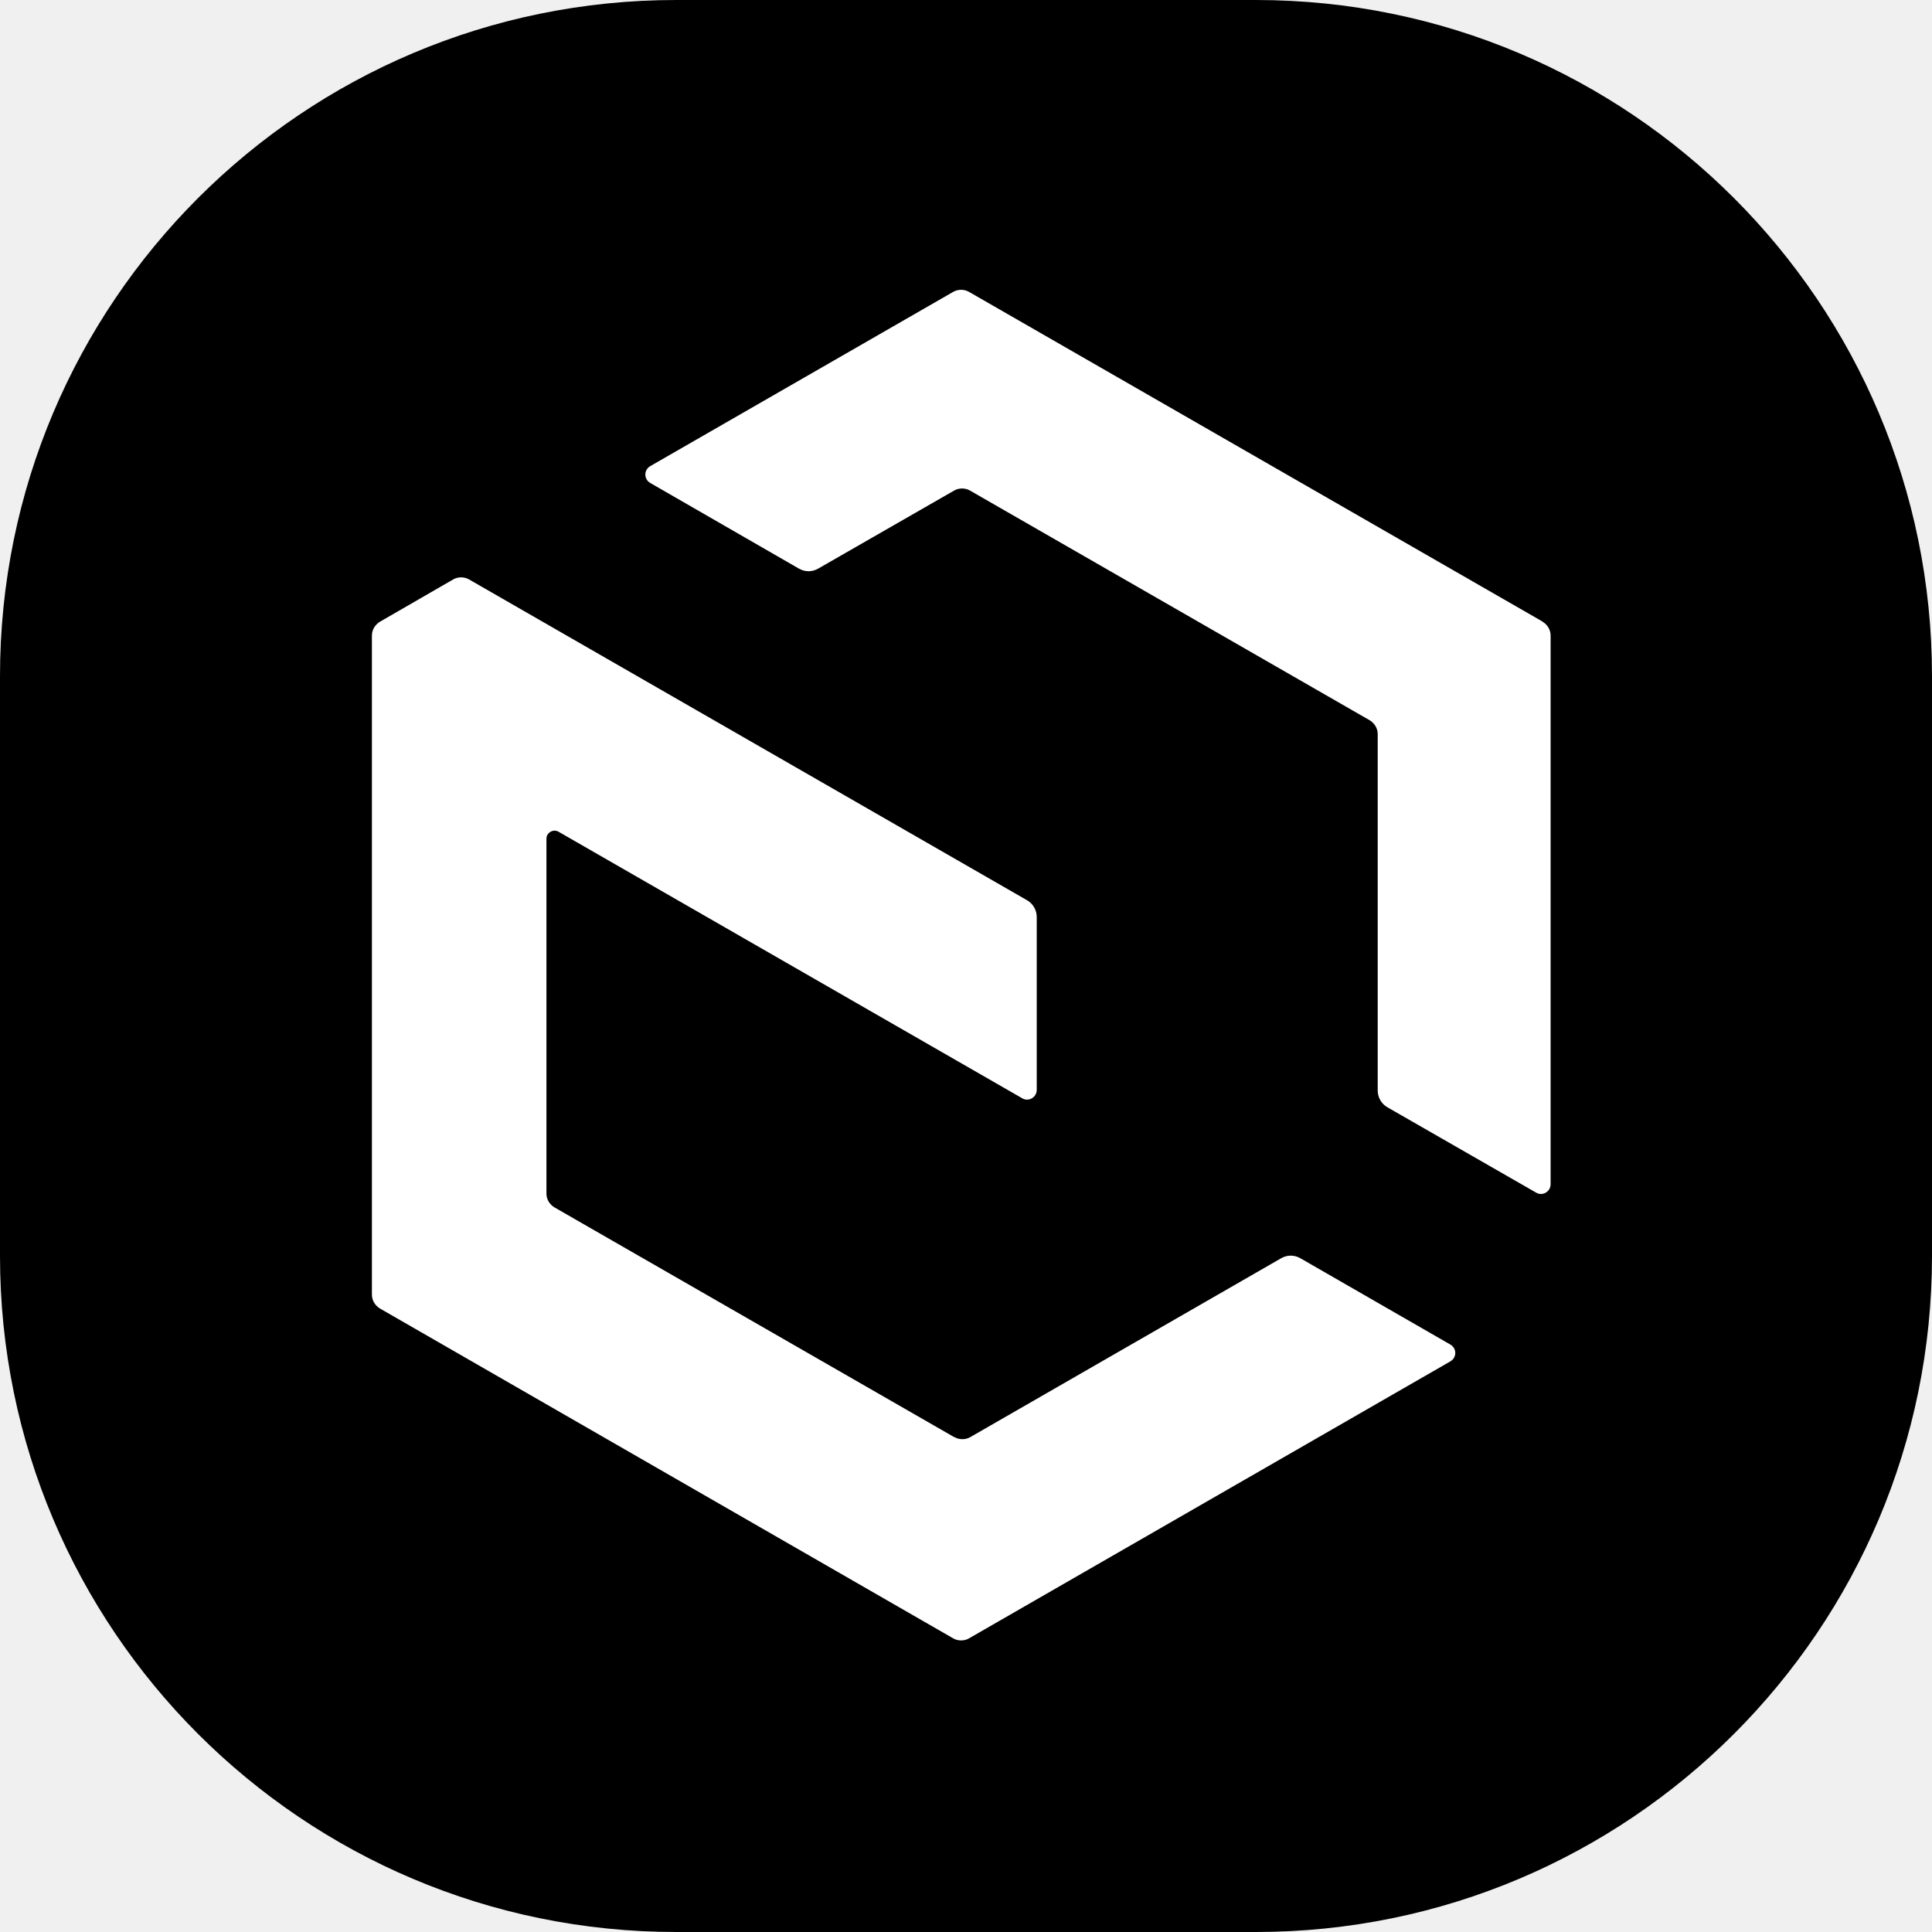
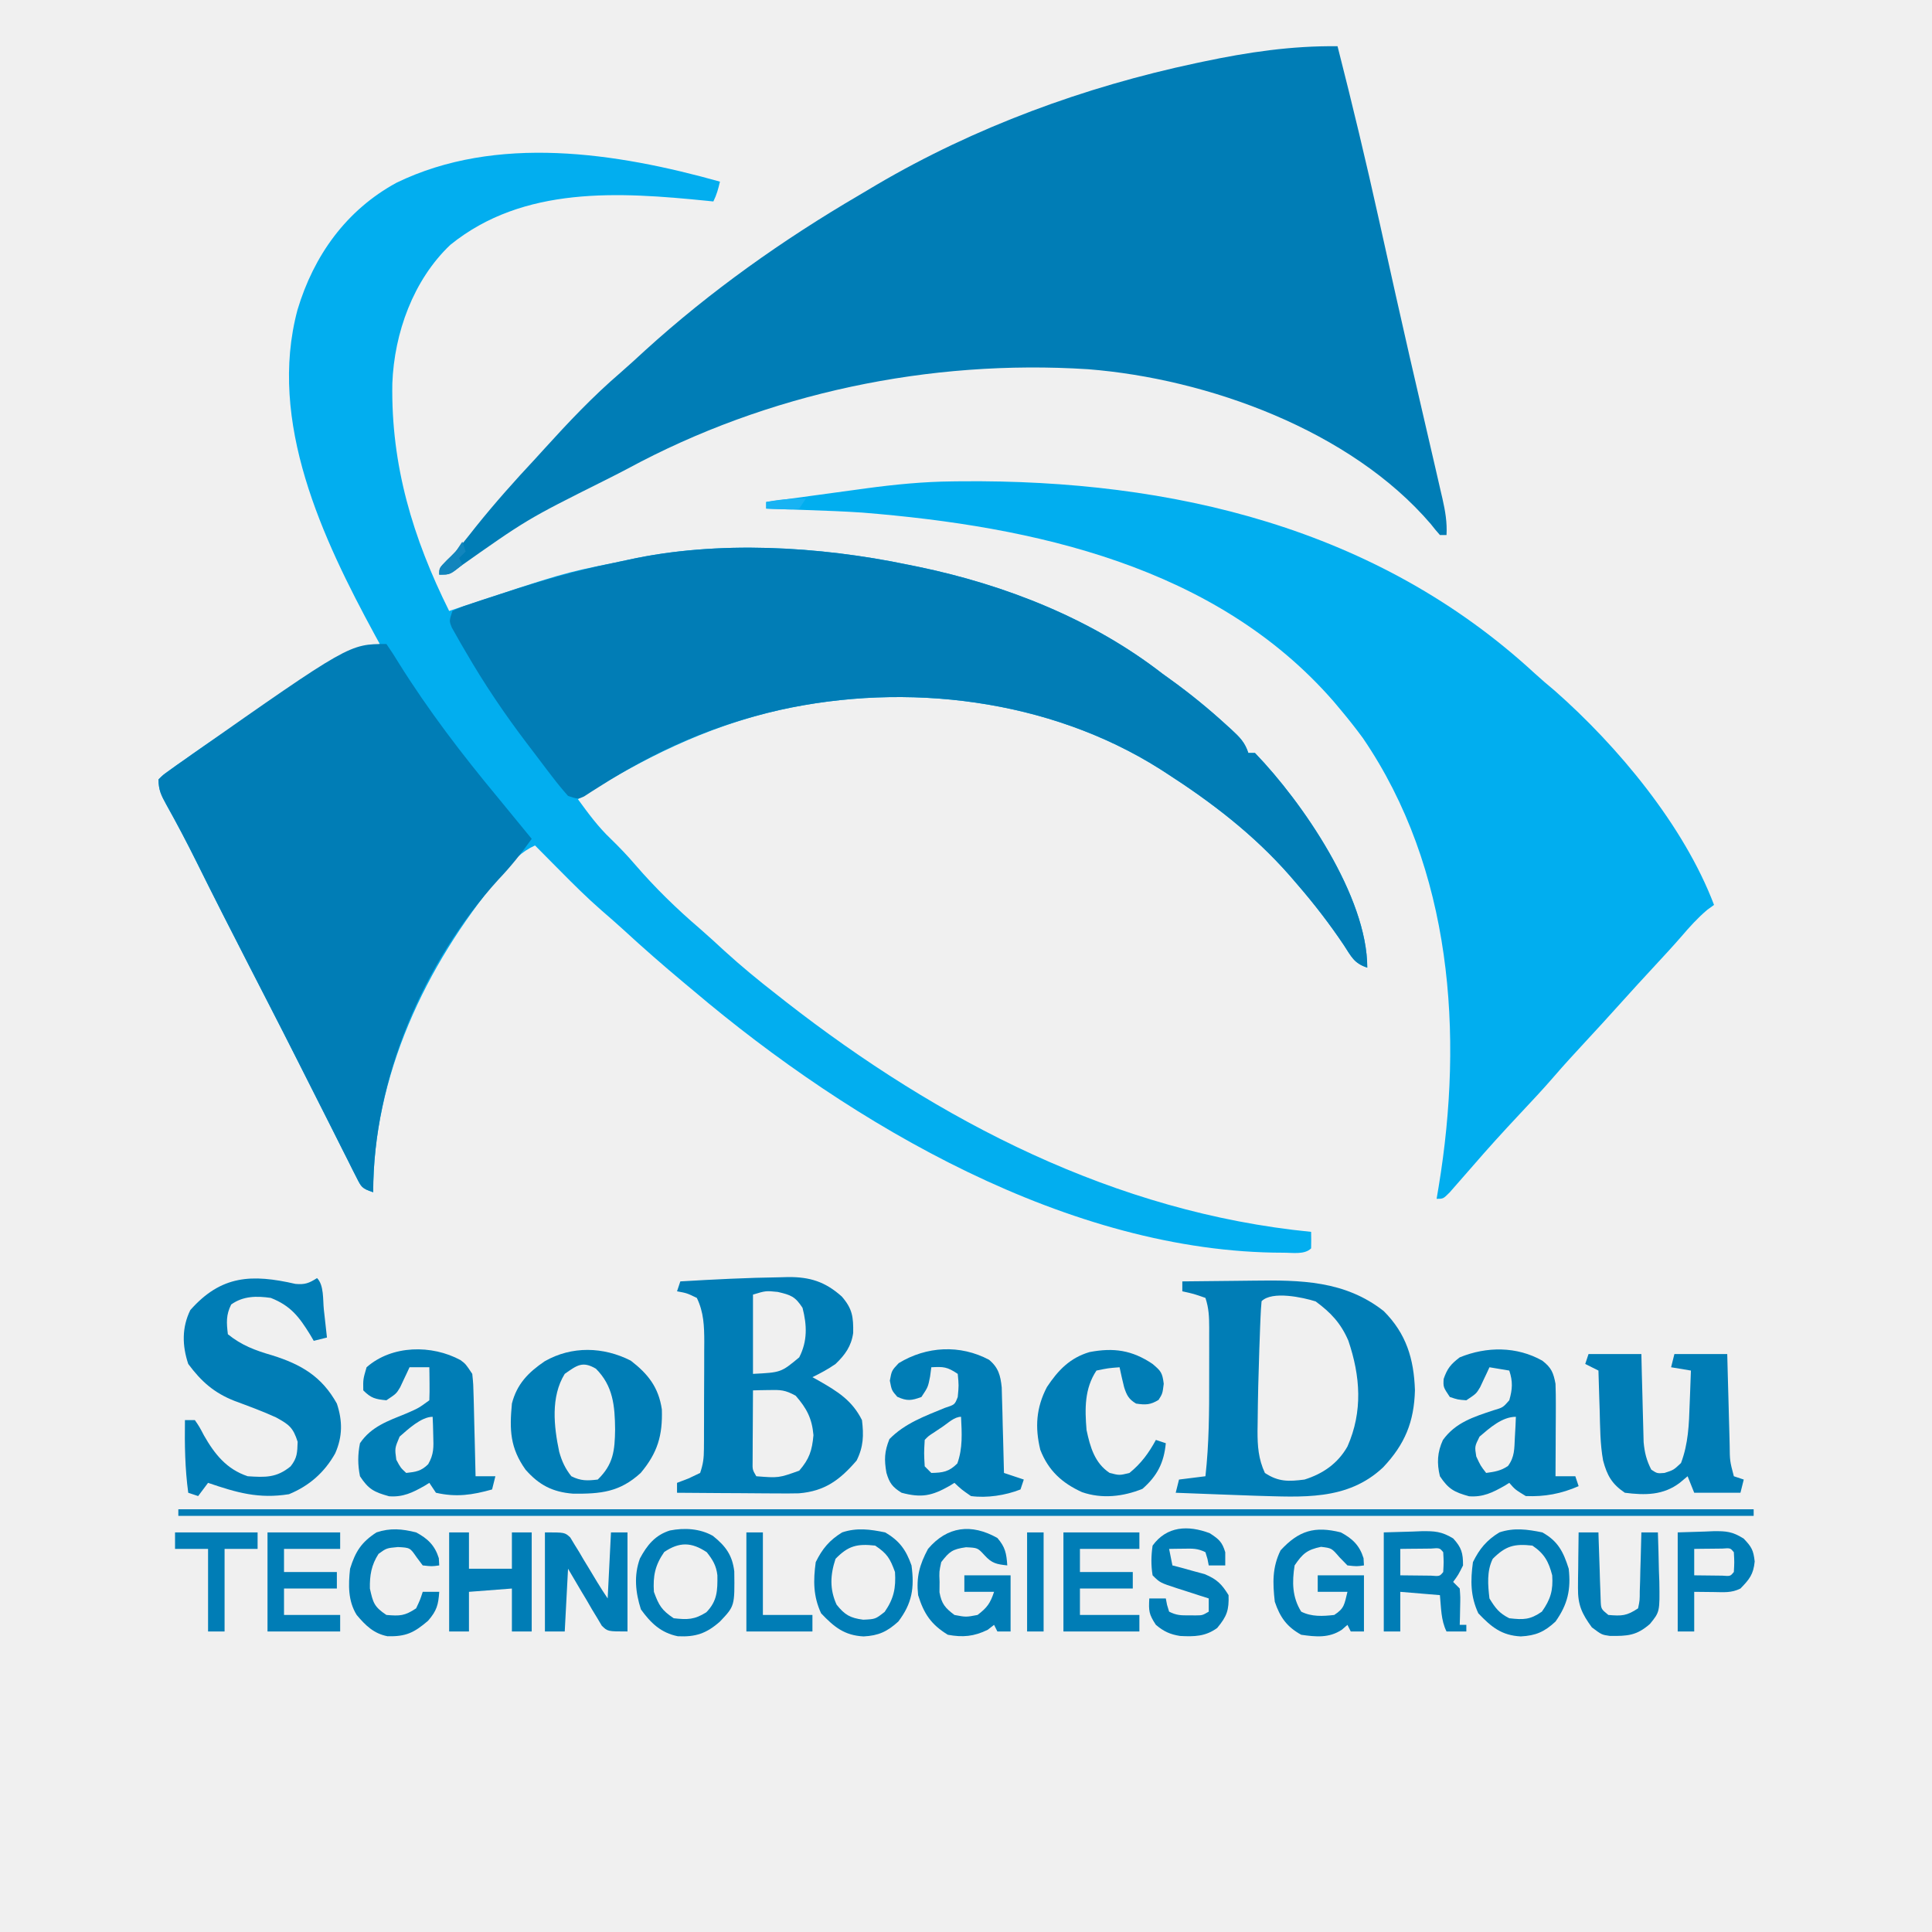
- <svg xmlns="http://www.w3.org/2000/svg" version="1.1" width="1000" height="1000">
-   <style>
-     #light-icon {
-       display: inline;
-     }
-     #dark-icon {
-       display: none;
-     }
- 
-     @media (prefers-color-scheme: dark) {
-       #light-icon {
-         display: none;
-       }
-       #dark-icon {
-         display: inline;
-       }
-     }
-   </style>
-   <g id="light-icon">
-     <svg version="1.1" width="1000" height="1000">
-       <g clip-path="url(#SvgjsClipPath1059)">
-         <rect width="1000" height="1000" fill="#000000" />
-         <g transform="matrix(5,0,0,5,192.5,150)">
-           <svg version="1.1" width="123" height="140">
-             <svg width="123" height="140" viewBox="0 0 123 140" fill="none">
-               <path d="M60.257 118.758L18.904 94.992C18.402 94.692 18.067 94.158 18.067 93.558V56.825C18.067 56.192 18.77 55.792 19.305 56.092L67.316 83.692C67.986 84.092 68.822 83.592 68.822 82.825V64.925C68.822 64.225 68.454 63.558 67.818 63.192L10.071 29.992C9.569 29.692 8.9 29.692 8.398 29.992L0.836 34.358C0.335 34.658 0 35.192 0 35.792V104.025C0 104.625 0.335 105.158 0.836 105.458L60.157 139.592C60.658 139.892 61.328 139.892 61.829 139.592L111.647 110.925C112.317 110.525 112.317 109.592 111.647 109.192L96.123 100.258C95.487 99.892 94.751 99.892 94.116 100.258L61.963 118.758C61.461 119.058 60.792 119.058 60.29 118.758H60.257Z" fill="white" />
-               <path d="M121.149 34.325L61.829 0.225C61.328 -0.075 60.658 -0.075 60.157 0.225L28.807 18.258C28.138 18.658 28.138 19.592 28.807 19.992L44.197 28.858C44.833 29.225 45.569 29.225 46.205 28.858L60.257 20.792C60.759 20.492 61.428 20.492 61.93 20.792L103.283 44.558C103.785 44.858 104.12 45.392 104.12 45.992V82.892C104.12 83.592 104.488 84.258 105.123 84.625L120.514 93.458C121.183 93.858 122.019 93.358 122.019 92.592V35.792C122.019 35.192 121.685 34.658 121.183 34.358L121.149 34.325Z" fill="white" />
-             </svg>
-           </svg>
-         </g>
-       </g>
-       <defs>
-         <clipPath id="SvgjsClipPath1059">
-           <rect width="1000" height="1000" x="0" y="0" rx="350" ry="350" />
-         </clipPath>
-       </defs>
-     </svg>
-   </g>
-   <g id="dark-icon">
-     <svg version="1.1" width="1000" height="1000">
-       <g clip-path="url(#SvgjsClipPath1060)">
-         <rect width="1000" height="1000" fill="#000000" />
-         <g transform="matrix(5,0,0,5,192.5,150)">
-           <svg version="1.1" width="123" height="140">
-             <svg width="123" height="140" viewBox="0 0 123 140" fill="none">
-               <path d="M60.257 118.758L18.904 94.992C18.402 94.692 18.067 94.158 18.067 93.558V56.825C18.067 56.192 18.77 55.792 19.305 56.092L67.316 83.692C67.986 84.092 68.822 83.592 68.822 82.825V64.925C68.822 64.225 68.454 63.558 67.818 63.192L10.071 29.992C9.569 29.692 8.9 29.692 8.398 29.992L0.836 34.358C0.335 34.658 0 35.192 0 35.792V104.025C0 104.625 0.335 105.158 0.836 105.458L60.157 139.592C60.658 139.892 61.328 139.892 61.829 139.592L111.647 110.925C112.317 110.525 112.317 109.592 111.647 109.192L96.123 100.258C95.487 99.892 94.751 99.892 94.116 100.258L61.963 118.758C61.461 119.058 60.792 119.058 60.29 118.758H60.257Z" fill="white" />
-               <path d="M121.149 34.325L61.829 0.225C61.328 -0.075 60.658 -0.075 60.157 0.225L28.807 18.258C28.138 18.658 28.138 19.592 28.807 19.992L44.197 28.858C44.833 29.225 45.569 29.225 46.205 28.858L60.257 20.792C60.759 20.492 61.428 20.492 61.93 20.792L103.283 44.558C103.785 44.858 104.12 45.392 104.12 45.992V82.892C104.12 83.592 104.488 84.258 105.123 84.625L120.514 93.458C121.183 93.858 122.019 93.358 122.019 92.592V35.792C122.019 35.192 121.685 34.658 121.183 34.358L121.149 34.325Z" fill="white" />
-             </svg>
-           </svg>
-         </g>
-       </g>
-       <defs>
-         <clipPath id="SvgjsClipPath1060">
-           <rect width="1000" height="1000" x="0" y="0" rx="350" ry="350" />
-         </clipPath>
-       </defs>
-     </svg>
-   </g>
+ <svg xmlns="http://www.w3.org/2000/svg" version="1.1" width="585" height="585">
+   <path d="M0 0 C-0.506 2.169 -1 4 -2 6 C-2.593 5.939 -3.186 5.879 -3.797 5.816 C-30.407 3.138 -59.446 1.178 -81.641 19.137 C-92.834 29.756 -98.626 45.784 -99.203 61.109 C-99.629 85.894 -92.996 107.909 -82 130 C-81.171 129.723 -80.342 129.447 -79.488 129.161 C-47.494 118.531 -47.494 118.531 -32.333 115.472 C-30.827 115.167 -29.323 114.848 -27.823 114.513 C-0.832 108.549 30.143 110.395 57 116 C58.008 116.204 59.017 116.407 60.056 116.617 C86.448 122.1 112.601 132.396 134 149 C134.95 149.686 135.9 150.372 136.879 151.078 C142.605 155.229 147.968 159.607 153.188 164.375 C153.753 164.887 154.318 165.399 154.9 165.927 C157.399 168.254 158.903 169.709 160 173 C160.66 173 161.32 173 162 173 C176.409 187.937 196 216.485 196 238 C191.952 236.651 191.201 234.669 188.875 231.125 C184.602 224.764 180.008 218.809 175 213 C174.157 212.022 173.314 211.043 172.445 210.035 C161.544 197.641 148.845 187.911 135 179 C134.422 178.627 133.843 178.255 133.248 177.871 C99.692 156.643 56.486 151.427 18 160 C-4.395 165.078 -23.678 174.801 -43 187 C-39.904 191.244 -36.889 195.375 -33.062 199 C-30.452 201.536 -27.987 204.107 -25.625 206.875 C-19.639 213.816 -13.084 220.206 -6.121 226.16 C-3.575 228.369 -1.104 230.653 1.375 232.938 C6.416 237.528 11.616 241.82 17 246 C17.963 246.758 18.926 247.516 19.918 248.297 C66.347 284.517 119.739 312.161 179 318 C179.043 319.666 179.041 321.334 179 323 C177.015 324.985 173.262 324.289 170.562 324.312 C105.978 324.312 39.968 285.621 -8 245 C-9.054 244.119 -10.109 243.239 -11.164 242.359 C-17.328 237.202 -23.36 231.933 -29.27 226.484 C-31.418 224.529 -33.592 222.626 -35.793 220.73 C-40.225 216.865 -44.368 212.744 -48.5 208.562 C-49.227 207.831 -49.954 207.099 -50.703 206.346 C-52.471 204.566 -54.237 202.784 -56 201 C-60.115 202.872 -62.618 205.594 -65.5 209 C-66.021 209.614 -66.542 210.229 -67.079 210.862 C-89.144 237.46 -105 270.883 -105 306 C-108.459 304.847 -108.565 304.496 -110.119 301.406 C-110.512 300.636 -110.905 299.866 -111.31 299.073 C-111.731 298.224 -112.152 297.375 -112.586 296.5 C-113.035 295.614 -113.485 294.727 -113.948 293.814 C-115.433 290.88 -116.904 287.94 -118.375 285 C-119.404 282.961 -120.434 280.923 -121.466 278.885 C-123.594 274.677 -125.719 270.466 -127.84 266.254 C-130.816 260.354 -133.821 254.469 -136.84 248.59 C-137.305 247.685 -137.769 246.78 -138.248 245.847 C-139.603 243.21 -140.957 240.574 -142.312 237.938 C-147.784 227.29 -153.217 216.627 -158.531 205.9 C-161.437 200.053 -164.471 194.286 -167.66 188.589 C-169.179 185.819 -170 184.218 -170 181 C-168.649 179.656 -168.649 179.656 -166.73 178.285 C-166.016 177.77 -165.302 177.255 -164.566 176.724 C-163.781 176.175 -162.996 175.627 -162.188 175.062 C-161.379 174.49 -160.571 173.917 -159.739 173.327 C-141.707 160.675 -122.803 149.623 -103 140 C-103.485 139.114 -103.969 138.229 -104.469 137.316 C-120.344 108.093 -137.031 72.706 -127.905 38.77 C-122.982 22.355 -113.166 8.639 -97.965 0.344 C-67.666 -14.39 -31.297 -8.769 0 0 Z " fill="#02AEEF" transform="translate(218,55)" />
+   <path d="M0 0 C4.468 17.503 8.67 35.037 12.571 52.676 C13.963 58.969 15.367 65.26 16.77 71.551 C17.046 72.791 17.322 74.032 17.607 75.31 C20.376 87.721 23.226 100.112 26.109 112.497 C26.912 115.949 27.711 119.402 28.506 122.855 C28.855 124.369 29.205 125.882 29.557 127.395 C30.125 129.845 30.686 132.297 31.246 134.75 C31.51 135.877 31.51 135.877 31.778 137.026 C32.619 140.747 33.211 144.181 33 148 C32.34 148 31.68 148 31 148 C30.037 146.936 29.131 145.82 28.25 144.688 C3.995 116.332 -39.287 100.659 -75.56 97.798 C-123.454 94.743 -172.542 104.963 -214.913 127.89 C-217.332 129.177 -219.777 130.405 -222.227 131.633 C-245.471 143.263 -245.471 143.263 -266.621 158.203 C-269 160 -269 160 -272 160 C-272 158 -272 158 -269.883 155.848 C-269.195 155.187 -269.195 155.187 -268.493 154.512 C-265.712 151.695 -263.334 148.535 -260.875 145.438 C-255.179 138.346 -249.215 131.639 -243 125 C-242.061 123.972 -241.123 122.942 -240.188 121.91 C-232.866 113.838 -225.434 105.972 -217.152 98.871 C-214.619 96.669 -212.157 94.398 -209.688 92.125 C-189.88 74.126 -167.89 58.564 -144.81 45.062 C-143.072 44.042 -141.343 43.01 -139.613 41.977 C-109.825 24.47 -76.603 12.287 -42.875 5.125 C-41.85 4.907 -41.85 4.907 -40.805 4.684 C-27.178 1.81 -13.942 -0.166 0 0 Z " fill="#007DB6" transform="translate(405,14)" />
+   <path d="M0 0 C0.879 -0.01 1.757 -0.02 2.662 -0.03 C66.217 -0.591 128.374 13.987 176.242 58.18 C178.198 59.972 180.199 61.669 182.238 63.363 C201.365 80.19 221.412 104.27 230.488 128.238 C229.808 128.733 229.127 129.228 228.426 129.738 C225.488 132.238 223.131 134.851 220.633 137.773 C218.019 140.777 215.322 143.695 212.613 146.613 C209.044 150.464 205.492 154.327 201.988 158.238 C198.485 162.15 194.932 166.012 191.363 169.863 C188.233 173.241 185.118 176.622 182.113 180.113 C178.679 184.089 175.081 187.907 171.488 191.738 C166.721 196.824 162.044 201.962 157.488 207.238 C155.891 209.078 154.287 210.911 152.676 212.738 C151.927 213.594 151.178 214.45 150.406 215.332 C148.488 217.238 148.488 217.238 146.488 217.238 C146.796 215.407 146.796 215.407 147.109 213.539 C154.709 167.526 151.186 117.299 124.16 77.719 C122.021 74.806 119.811 72.005 117.488 69.238 C116.77 68.381 116.052 67.524 115.312 66.641 C79.629 25.633 24.485 13.626 -27.396 9.45 C-33.013 9.068 -38.636 8.87 -44.262 8.676 C-45.448 8.633 -46.634 8.589 -47.855 8.545 C-50.741 8.44 -53.626 8.338 -56.512 8.238 C-56.512 7.578 -56.512 6.918 -56.512 6.238 C-51.426 5.542 -46.339 4.849 -41.253 4.157 C-39.527 3.922 -37.8 3.686 -36.074 3.45 C-33.577 3.108 -31.08 2.769 -28.582 2.43 C-27.445 2.273 -27.445 2.273 -26.286 2.114 C-17.522 0.929 -8.848 0.083 0 0 Z " fill="#01AEEF" transform="translate(288.5117,145.7617)" />
+   <path d="M0 0 C1.513 0.306 1.513 0.306 3.056 0.617 C29.448 6.1 55.601 16.396 77 33 C78.425 34.029 78.425 34.029 79.879 35.078 C85.605 39.229 90.968 43.607 96.188 48.375 C96.753 48.887 97.318 49.399 97.9 49.927 C100.399 52.254 101.903 53.709 103 57 C103.66 57 104.32 57 105 57 C119.409 71.937 139 100.485 139 122 C134.952 120.651 134.201 118.669 131.875 115.125 C127.602 108.764 123.008 102.809 118 97 C117.157 96.022 116.314 95.043 115.445 94.035 C104.544 81.641 91.845 71.911 78 63 C77.422 62.627 76.843 62.255 76.248 61.871 C42.692 40.643 -0.514 35.427 -39 44 C-58.822 48.495 -76.55 56.329 -93.643 67.278 C-94.827 68.026 -94.827 68.026 -96.035 68.789 C-96.73 69.24 -97.425 69.69 -98.141 70.155 C-100 71 -100 71 -103 70 C-104.723 68.058 -106.306 66.124 -107.875 64.062 C-108.353 63.441 -108.832 62.819 -109.324 62.178 C-110.893 60.126 -112.447 58.064 -114 56 C-114.787 54.967 -114.787 54.967 -115.59 53.913 C-122.264 45.124 -128.341 36.115 -133.875 26.562 C-134.405 25.656 -134.936 24.75 -135.482 23.816 C-135.96 22.971 -136.438 22.125 -136.93 21.254 C-137.355 20.504 -137.78 19.755 -138.218 18.983 C-139 17 -139 17 -138 14 C-135.466 12.821 -135.466 12.821 -132.078 11.695 C-130.835 11.279 -129.592 10.863 -128.312 10.434 C-126.958 9.996 -125.604 9.56 -124.25 9.125 C-123.569 8.903 -122.889 8.681 -122.188 8.452 C-111.365 4.921 -100.522 1.709 -89.349 -0.528 C-87.836 -0.832 -86.325 -1.151 -84.819 -1.487 C-57.83 -7.452 -26.855 -5.604 0 0 Z " fill="#017DB6" transform="translate(275,171)" />
+   <path d="M0 0 C1.357 1.931 2.591 3.86 3.812 5.875 C12.697 20.077 22.819 33.317 33.507 46.199 C35.79 48.954 38.05 51.728 40.312 54.5 C41.541 56 42.77 57.5 44 59 C40.869 63.395 37.599 67.467 33.875 71.375 C11.084 96.43 -4 131.93 -4 166 C-7.459 164.847 -7.565 164.496 -9.119 161.406 C-9.512 160.636 -9.905 159.866 -10.31 159.073 C-10.731 158.224 -11.152 157.375 -11.586 156.5 C-12.035 155.614 -12.485 154.727 -12.948 153.814 C-14.433 150.88 -15.904 147.94 -17.375 145 C-18.404 142.961 -19.434 140.923 -20.466 138.885 C-22.594 134.677 -24.719 130.466 -26.84 126.254 C-29.816 120.354 -32.821 114.469 -35.84 108.59 C-36.305 107.685 -36.769 106.78 -37.248 105.847 C-38.603 103.21 -39.957 100.574 -41.312 97.938 C-46.784 87.29 -52.217 76.627 -57.531 65.9 C-60.437 60.053 -63.471 54.286 -66.66 48.589 C-68.179 45.819 -69 44.218 -69 41 C-67.649 39.656 -67.649 39.656 -65.73 38.285 C-64.659 37.512 -64.659 37.512 -63.566 36.724 C-62.781 36.175 -61.996 35.627 -61.188 35.062 C-60.379 34.49 -59.571 33.917 -58.739 33.327 C-11.24 0 -11.24 0 0 0 Z " fill="#007DB6" transform="translate(117,195)" />
+   <path d="M0 0 C5.334 -0.075 10.669 -0.129 16.003 -0.165 C17.813 -0.18 19.623 -0.2 21.432 -0.226 C35.736 -0.428 49.222 -0.28 61 9 C67.82 15.834 70.119 23.453 70.438 32.938 C70.189 42.546 67.388 49.338 60.793 56.312 C49.923 66.543 36.147 65.257 22.235 64.905 C18.531 64.782 14.828 64.645 11.125 64.5 C9.853 64.452 8.58 64.405 7.27 64.355 C4.18 64.239 1.09 64.121 -2 64 C-1.67 62.68 -1.34 61.36 -1 60 C1.64 59.67 4.28 59.34 7 59 C8.094 49.198 8.154 39.445 8.13 29.597 C8.125 26.912 8.13 24.226 8.137 21.541 C8.136 19.828 8.135 18.115 8.133 16.402 C8.135 15.602 8.137 14.802 8.139 13.978 C8.125 10.726 8.036 8.107 7 5 C3.488 3.77 3.488 3.77 0 3 C0 2.01 0 1.02 0 0 Z M24 6 C23.841 7.605 23.749 9.217 23.684 10.828 C23.641 11.846 23.599 12.864 23.556 13.913 C23.517 15.014 23.478 16.115 23.438 17.25 C23.396 18.37 23.355 19.49 23.313 20.644 C23.062 27.991 22.871 35.337 22.812 42.688 C22.8 43.541 22.787 44.394 22.773 45.272 C22.766 49.879 23.029 53.738 25 58 C29.08 60.72 32.21 60.621 37 60 C42.58 58.25 47.068 55.153 50 50 C54.691 39.408 53.933 28.707 50.266 17.926 C47.972 12.623 44.968 9.453 40.375 6.062 C36.498 4.842 27.203 2.797 24 6 Z " fill="#007DB6" transform="translate(358,388)" />
+   <path d="M0 0 C0.769 -0.021 1.537 -0.043 2.329 -0.064 C8.918 -0.105 13.528 1.325 18.562 5.812 C21.82 9.549 22.097 12.03 22.027 16.867 C21.454 20.885 19.585 23.482 16.688 26.25 C14.408 27.842 12.198 29.02 9.688 30.25 C10.363 30.625 11.038 31 11.734 31.387 C17.345 34.605 21.714 37.302 24.688 43.25 C25.248 47.844 25.151 51.322 23.062 55.5 C18.015 61.345 13.456 64.789 5.56 65.42 C3.195 65.48 0.839 65.475 -1.527 65.445 C-2.383 65.442 -3.239 65.44 -4.12 65.437 C-6.83 65.426 -9.54 65.401 -12.25 65.375 C-14.097 65.365 -15.944 65.356 -17.791 65.348 C-22.298 65.326 -26.805 65.291 -31.312 65.25 C-31.312 64.26 -31.312 63.27 -31.312 62.25 C-30.178 61.817 -29.044 61.384 -27.875 60.938 C-26.699 60.381 -25.524 59.824 -24.312 59.25 C-23.391 56.486 -23.182 54.818 -23.167 51.966 C-23.161 51.104 -23.154 50.243 -23.148 49.356 C-23.147 48.427 -23.146 47.499 -23.145 46.543 C-23.141 45.585 -23.138 44.627 -23.134 43.639 C-23.129 41.611 -23.127 39.583 -23.127 37.554 C-23.125 34.46 -23.107 31.366 -23.088 28.271 C-23.085 26.299 -23.083 24.327 -23.082 22.355 C-23.075 21.433 -23.068 20.511 -23.06 19.561 C-23.077 14.787 -23.199 10.643 -25.312 6.25 C-28.33 4.798 -28.33 4.798 -31.312 4.25 C-30.983 3.26 -30.652 2.27 -30.312 1.25 C-20.215 0.654 -10.115 0.137 0 0 Z M-8.312 5.25 C-8.312 13.17 -8.312 21.09 -8.312 29.25 C0.176 28.825 0.176 28.825 5.688 24.25 C8.214 19.311 8.051 14.524 6.688 9.25 C4.468 5.836 3.168 5.362 -0.812 4.438 C-4.432 4.072 -4.432 4.072 -8.312 5.25 Z M-8.312 34.25 C-8.341 38.208 -8.359 42.167 -8.375 46.125 C-8.383 47.253 -8.392 48.381 -8.4 49.543 C-8.404 50.619 -8.407 51.696 -8.41 52.805 C-8.415 53.8 -8.421 54.795 -8.426 55.82 C-8.476 58.26 -8.476 58.26 -7.312 60.25 C-0.549 60.785 -0.549 60.785 5.688 58.562 C8.758 55.013 9.576 52.477 10 47.812 C9.553 42.718 7.952 39.706 4.625 35.875 C1.428 34.106 0.071 34.073 -3.496 34.148 C-4.398 34.163 -5.299 34.178 -6.228 34.193 C-6.916 34.212 -7.604 34.231 -8.312 34.25 Z " fill="#007DB6" transform="translate(236.3125,386.75)" />
+   <path d="M0 0 C2.889 0.274 4.133 -0.229 6.551 -1.758 C8.695 0.387 8.29 4.827 8.613 7.805 C8.704 8.611 8.795 9.417 8.889 10.248 C9.113 12.246 9.333 14.244 9.551 16.242 C8.231 16.572 6.911 16.902 5.551 17.242 C5.199 16.639 4.847 16.036 4.484 15.414 C1.104 9.942 -1.408 6.638 -7.449 4.242 C-11.725 3.624 -15.828 3.635 -19.449 6.242 C-21.033 9.41 -20.87 11.757 -20.449 15.242 C-16.285 18.615 -12.177 20.134 -7.074 21.617 C1.774 24.376 7.997 28.046 12.551 36.242 C14.305 41.505 14.283 46.251 12.051 51.305 C8.822 57.089 4.151 61.174 -1.949 63.68 C-11.107 65.152 -17.733 63.218 -26.449 60.242 C-27.439 61.562 -28.429 62.882 -29.449 64.242 C-30.439 63.912 -31.429 63.582 -32.449 63.242 C-33.448 55.877 -33.553 48.669 -33.449 41.242 C-32.459 41.242 -31.469 41.242 -30.449 41.242 C-29.09 43.219 -29.09 43.219 -27.699 45.867 C-24.451 51.577 -20.818 56.119 -14.449 58.242 C-9.145 58.584 -5.724 58.763 -1.449 55.242 C0.575 52.665 0.555 51.125 0.676 47.805 C-0.7 43.448 -1.984 42.561 -5.863 40.426 C-9.98 38.542 -14.216 36.999 -18.457 35.422 C-24.663 32.975 -28.485 29.565 -32.449 24.242 C-34.299 18.693 -34.414 13.21 -31.824 7.93 C-22.484 -2.64 -13.247 -3.035 0 0 Z " fill="#007DB6" transform="translate(89.44922,388.7578)" />
+   <path d="M0 0 C5.28 0 10.56 0 16 0 C16.049 2.108 16.098 4.215 16.148 6.387 C16.203 8.439 16.26 10.491 16.317 12.543 C16.356 13.964 16.39 15.384 16.422 16.805 C16.468 18.854 16.526 20.901 16.586 22.949 C16.633 24.795 16.633 24.795 16.681 26.678 C16.988 29.879 17.539 32.15 19 35 C20.787 36.176 20.787 36.176 23 36 C25.75 35.117 25.75 35.117 28 33 C30.225 27.101 30.42 21.319 30.625 15.062 C30.664 14.092 30.702 13.122 30.742 12.123 C30.836 9.749 30.921 7.375 31 5 C28.03 4.505 28.03 4.505 25 4 C25.33 2.68 25.66 1.36 26 0 C31.28 0 36.56 0 42 0 C42.061 2.336 42.121 4.672 42.184 7.078 C42.245 9.345 42.309 11.612 42.372 13.879 C42.416 15.453 42.457 17.026 42.497 18.599 C42.555 20.863 42.619 23.127 42.684 25.391 C42.7 26.092 42.717 26.793 42.734 27.515 C42.782 32.368 42.782 32.368 44 37 C44.99 37.33 45.98 37.66 47 38 C46.67 39.32 46.34 40.64 46 42 C41.38 42 36.76 42 32 42 C31.34 40.35 30.68 38.7 30 37 C29.237 37.639 28.474 38.279 27.688 38.938 C22.66 42.796 17.122 42.78 11 42 C7.068 39.352 5.635 36.786 4.417 32.267 C3.496 27.258 3.514 22.142 3.375 17.062 C3.336 15.902 3.298 14.741 3.258 13.545 C3.164 10.697 3.078 7.849 3 5 C1.68 4.34 0.36 3.68 -1 3 C-0.67 2.01 -0.34 1.02 0 0 Z " fill="#007DB6" transform="translate(481,410)" />
+   <path d="M0 0 C5.243 4.037 8.426 8.095 9.406 14.762 C9.659 22.653 8.11 27.908 3 34 C-3.367 39.83 -9.126 40.355 -17.477 40.277 C-23.705 39.787 -27.772 37.659 -31.875 33 C-36.553 26.396 -36.75 21.033 -36 13 C-34.488 7.078 -31.048 3.571 -26.074 0.188 C-17.877 -4.506 -8.288 -4.233 0 0 Z M-20 4 C-24.298 10.946 -23.288 19.968 -21.672 27.609 C-20.872 30.455 -19.851 32.686 -18 35 C-15.125 36.437 -13.181 36.382 -10 36 C-5.247 31.375 -4.842 27.212 -4.75 20.812 C-4.822 13.66 -5.356 7.644 -10.562 2.438 C-14.632 0.038 -16.3 1.41 -20 4 Z " fill="#007DB6" transform="translate(191,412)" />
+   <path d="M0 0 C2.747 2.106 3.368 3.65 4 7 C4.081 9.171 4.108 11.344 4.098 13.516 C4.094 14.766 4.091 16.016 4.088 17.305 C4.075 19.258 4.075 19.258 4.062 21.25 C4.058 22.567 4.053 23.885 4.049 25.242 C4.037 28.495 4.021 31.747 4 35 C5.98 35 7.96 35 10 35 C10.33 35.99 10.66 36.98 11 38 C5.774 40.291 0.714 41.248 -5 41 C-8.188 39.062 -8.188 39.062 -10 37 C-10.485 37.3 -10.969 37.601 -11.469 37.91 C-15.072 39.954 -17.98 41.383 -22.188 41.062 C-26.684 39.809 -28.407 38.889 -31 35 C-31.964 31.072 -31.794 27.733 -30.102 24.039 C-26.273 18.726 -20.863 17.061 -14.828 15.043 C-11.913 14.192 -11.913 14.192 -10 12 C-9.028 8.641 -8.893 6.322 -10 3 C-12.97 2.505 -12.97 2.505 -16 2 C-16.254 2.554 -16.508 3.109 -16.77 3.68 C-17.114 4.404 -17.458 5.129 -17.812 5.875 C-18.149 6.594 -18.485 7.314 -18.832 8.055 C-20 10 -20 10 -23 12 C-25.562 11.812 -25.562 11.812 -28 11 C-30 8 -30 8 -29.875 5.562 C-28.779 2.352 -27.7 1.061 -25 -1 C-16.826 -4.336 -7.734 -4.35 0 0 Z M-19 23 C-20.482 25.968 -20.482 25.968 -20 29 C-18.683 31.837 -18.683 31.837 -17 34 C-14.457 33.656 -12.505 33.35 -10.375 31.875 C-8.351 29.115 -8.48 26.692 -8.312 23.312 C-8.247 22.133 -8.181 20.954 -8.113 19.738 C-8.076 18.835 -8.039 17.931 -8 17 C-12.183 17 -15.927 20.38 -19 23 Z " fill="#007DB6" transform="translate(467,412)" />
+   <path d="M0 0 C1.559 1.168 1.559 1.168 3.559 4.168 C3.877 7.354 3.877 7.354 3.973 11.242 C3.992 11.926 4.011 12.61 4.031 13.314 C4.091 15.495 4.137 17.675 4.184 19.855 C4.222 21.335 4.261 22.815 4.301 24.295 C4.397 27.919 4.481 31.543 4.559 35.168 C6.539 35.168 8.519 35.168 10.559 35.168 C10.229 36.488 9.899 37.808 9.559 39.168 C3.534 40.855 -1.288 41.571 -7.441 40.168 C-8.101 39.178 -8.761 38.188 -9.441 37.168 C-9.926 37.468 -10.411 37.769 -10.91 38.078 C-14.514 40.122 -17.422 41.551 -21.629 41.23 C-26.16 39.968 -27.862 39.117 -30.441 35.168 C-31.138 31.691 -31.136 28.646 -30.441 25.168 C-27.023 20.096 -21.907 18.406 -16.441 16.168 C-12.694 14.544 -12.694 14.544 -9.441 12.168 C-9.369 10.482 -9.358 8.793 -9.379 7.105 C-9.388 6.186 -9.397 5.267 -9.406 4.32 C-9.418 3.61 -9.429 2.9 -9.441 2.168 C-11.421 2.168 -13.401 2.168 -15.441 2.168 C-15.695 2.722 -15.949 3.277 -16.211 3.848 C-16.555 4.572 -16.899 5.297 -17.254 6.043 C-17.59 6.762 -17.927 7.482 -18.273 8.223 C-19.441 10.168 -19.441 10.168 -22.441 12.168 C-25.764 11.844 -27.049 11.56 -29.441 9.168 C-29.504 5.793 -29.504 5.793 -28.441 2.168 C-20.736 -4.609 -8.663 -4.7 0 0 Z M-18.441 23.168 C-19.922 26.689 -19.922 26.689 -19.441 30.168 C-18.15 32.589 -18.15 32.589 -16.441 34.168 C-13.525 33.853 -11.894 33.62 -9.785 31.512 C-8.046 28.478 -8.141 26.391 -8.254 22.918 C-8.281 21.84 -8.308 20.763 -8.336 19.652 C-8.371 18.832 -8.406 18.013 -8.441 17.168 C-11.893 17.168 -15.973 21.015 -18.441 23.168 Z " fill="#007DB6" transform="translate(139.4414,411.832)" />
+   <path d="M0 0 C2.841 2.36 3.471 4.75 3.842 8.382 C3.874 9.576 3.905 10.77 3.938 12 C3.996 13.943 3.996 13.943 4.055 15.926 C4.086 17.289 4.117 18.652 4.148 20.016 C4.187 21.395 4.226 22.773 4.266 24.152 C4.36 27.523 4.446 30.894 4.523 34.266 C6.503 34.926 8.483 35.586 10.523 36.266 C10.193 37.256 9.863 38.246 9.523 39.266 C4.977 41.056 -0.66 41.922 -5.477 41.266 C-8.352 39.266 -8.352 39.266 -10.477 37.266 C-10.961 37.566 -11.446 37.866 -11.945 38.176 C-17.309 41.219 -20.469 41.868 -26.477 40.266 C-29.233 38.569 -30.174 37.307 -31.074 34.211 C-31.764 30.234 -31.692 27.799 -30.164 24.016 C-25.494 19.237 -19.505 17.095 -13.414 14.578 C-10.376 13.593 -10.376 13.593 -9.477 11.266 C-9.143 7.766 -9.143 7.766 -9.477 4.266 C-12.704 2.114 -13.761 2.065 -17.477 2.266 C-17.6 3.194 -17.724 4.122 -17.852 5.078 C-18.477 8.266 -18.477 8.266 -20.477 11.266 C-23.491 12.376 -24.846 12.555 -27.789 11.203 C-29.477 9.266 -29.477 9.266 -30.039 6.328 C-29.477 3.266 -29.477 3.266 -27.352 1.016 C-18.92 -4.116 -8.782 -4.669 0 0 Z M-13.977 20.203 C-14.791 20.748 -15.606 21.294 -16.445 21.855 C-18.379 23.109 -18.379 23.109 -19.477 24.266 C-19.706 28.282 -19.706 28.282 -19.477 32.266 C-18.817 32.926 -18.157 33.586 -17.477 34.266 C-13.947 34.191 -12.13 33.919 -9.602 31.391 C-7.919 26.717 -8.244 22.182 -8.477 17.266 C-10.497 17.266 -12.371 19.124 -13.977 20.203 Z " fill="#007DB6" transform="translate(299.4766,411.7344)" />
+   <path d="M0 0 C157.41 0 314.82 0 477 0 C477 0.66 477 1.32 477 2 C319.59 2 162.18 2 0 2 C0 1.34 0 0.68 0 0 Z " fill="#007DB6" transform="translate(54,457)" />
+   <path d="M0 0 C2.517 2.142 2.949 2.59 3.375 6 C3 9 3 9 1.812 10.875 C-0.655 12.407 -2.145 12.428 -5 12 C-7.218 10.686 -7.857 9.453 -8.625 7.02 C-9.133 5.025 -9.571 3.013 -10 1 C-13.432 1.264 -13.432 1.264 -17 2 C-20.641 7.461 -20.532 13.599 -20 20 C-18.919 25.103 -17.543 30.015 -13 33 C-10.043 33.75 -10.043 33.75 -7 33 C-3.463 30.121 -1.167 26.991 1 23 C1.99 23.33 2.98 23.66 4 24 C3.436 29.923 1.427 33.867 -3.062 37.812 C-8.917 40.179 -15.338 40.909 -21.375 38.812 C-27.411 36.066 -31.569 32.276 -34 26 C-35.655 19.202 -35.259 13.228 -32 7 C-28.635 1.921 -25.037 -1.844 -19.102 -3.598 C-11.816 -4.992 -6.211 -4.201 0 0 Z " fill="#007DB6" transform="translate(349,413)" />
+   <path d="M0 0 C2.404 2.779 2.753 4.691 3 8.312 C-0.237 7.953 -1.639 7.71 -3.875 5.25 C-5.961 2.983 -5.961 2.983 -9.5 2.812 C-13.608 3.399 -14.506 4.087 -17 7.312 C-17.631 10.212 -17.631 10.212 -17.5 13.312 C-17.51 14.344 -17.521 15.375 -17.531 16.438 C-16.877 19.977 -15.842 21.16 -13 23.312 C-9.5 23.979 -9.5 23.979 -6 23.312 C-3.093 21.094 -2.16 19.793 -1 16.312 C-3.97 16.312 -6.94 16.312 -10 16.312 C-10 14.662 -10 13.012 -10 11.312 C-5.38 11.312 -0.76 11.312 4 11.312 C4 16.922 4 22.532 4 28.312 C2.68 28.312 1.36 28.312 0 28.312 C-0.33 27.652 -0.66 26.992 -1 26.312 C-1.639 26.808 -2.279 27.302 -2.938 27.812 C-7.067 29.835 -10.481 30.149 -15 29.312 C-20.073 26.212 -22.25 22.952 -24 17.312 C-24.586 11.839 -23.598 8.149 -21 3.312 C-15.188 -3.542 -7.875 -4.43 0 0 Z " fill="#007DB6" transform="translate(302,465.6875)" />
+   <path d="M0 0 C6 0 6 0 7.659 1.513 C8.076 2.206 8.493 2.899 8.922 3.613 C9.39 4.367 9.858 5.12 10.34 5.896 C10.805 6.694 11.271 7.491 11.75 8.312 C12.231 9.098 12.712 9.884 13.207 10.693 C14.101 12.156 14.986 13.624 15.858 15.099 C16.857 16.763 17.924 18.385 19 20 C19.33 13.4 19.66 6.8 20 0 C21.65 0 23.3 0 25 0 C25 9.9 25 19.8 25 30 C19 30 19 30 17.217 28.256 C16.746 27.46 16.275 26.664 15.789 25.844 C15.267 24.987 14.745 24.129 14.207 23.246 C13.685 22.34 13.163 21.434 12.625 20.5 C12.08 19.594 11.534 18.688 10.973 17.754 C9.629 15.514 8.312 13.259 7 11 C6.67 17.27 6.34 23.54 6 30 C4.02 30 2.04 30 0 30 C0 20.1 0 10.2 0 0 Z M5 8 C6 10 6 10 6 10 Z " fill="#007DB6" transform="translate(165,464)" />
+   <path d="M0 0 C3.506 1.873 5.667 3.93 6.875 7.812 C6.916 8.534 6.957 9.256 7 10 C4.812 10.312 4.812 10.312 2 10 C1.196 9.175 0.391 8.35 -0.438 7.5 C-2.781 4.765 -2.781 4.765 -6 4.375 C-10.217 5.254 -11.574 6.432 -14 10 C-14.787 15.02 -14.749 19.608 -12 24 C-8.819 25.591 -5.463 25.397 -2 25 C1.118 22.988 1.054 21.782 2 18 C-0.97 18 -3.94 18 -7 18 C-7 16.35 -7 14.7 -7 13 C-2.38 13 2.24 13 7 13 C7 18.61 7 24.22 7 30 C5.68 30 4.36 30 3 30 C2.67 29.34 2.34 28.68 2 28 C1.442 28.486 0.884 28.972 0.309 29.473 C-3.56 32.032 -7.521 31.647 -12 31 C-16.368 28.584 -18.407 25.696 -20 21 C-20.64 15.322 -20.798 10.624 -18.25 5.438 C-12.697 -0.578 -7.92 -1.97 0 0 Z " fill="#007DB6" transform="translate(406,464)" />
+   <path d="M0 0 C1.98 0 3.96 0 6 0 C6 3.63 6 7.26 6 11 C10.29 11 14.58 11 19 11 C19 7.37 19 3.74 19 0 C20.98 0 22.96 0 25 0 C25 9.9 25 19.8 25 30 C23.02 30 21.04 30 19 30 C19 25.71 19 21.42 19 17 C12.565 17.495 12.565 17.495 6 18 C6 21.96 6 25.92 6 30 C4.02 30 2.04 30 0 30 C0 20.1 0 10.2 0 0 Z " fill="#007DB6" transform="translate(136,464)" />
+   <path d="M0 0 C2.867 -0.083 5.734 -0.165 8.688 -0.25 C9.582 -0.286 10.476 -0.323 11.397 -0.36 C15.407 -0.416 17.511 -0.297 21.02 1.832 C23.562 4.615 24 6.245 24 10 C22.562 12.875 22.562 12.875 21 15 C21.66 15.66 22.32 16.32 23 17 C23.195 19.602 23.195 19.602 23.125 22.625 C23.107 23.628 23.089 24.631 23.07 25.664 C23.047 26.435 23.024 27.206 23 28 C23.66 28 24.32 28 25 28 C25 28.66 25 29.32 25 30 C23.02 30 21.04 30 19 30 C17.292 26.584 17.377 22.771 17 19 C13.04 18.67 9.08 18.34 5 18 C5 21.96 5 25.92 5 30 C3.35 30 1.7 30 0 30 C0 20.1 0 10.2 0 0 Z M5 5 C5 7.64 5 10.28 5 13 C6.979 13.027 8.958 13.046 10.938 13.062 C12.591 13.08 12.591 13.08 14.277 13.098 C16.914 13.313 16.914 13.313 18 12 C18.167 9 18.167 9 18 6 C16.914 4.687 16.914 4.687 14.277 4.902 C13.175 4.914 12.073 4.926 10.938 4.938 C9.833 4.947 8.728 4.956 7.59 4.965 C6.735 4.976 5.881 4.988 5 5 Z " fill="#007DB6" transform="translate(419,464)" />
+   <path d="M0 0 C7.59 0 15.18 0 23 0 C23 1.65 23 3.3 23 5 C17.06 5 11.12 5 5 5 C5 7.31 5 9.62 5 12 C10.28 12 15.56 12 21 12 C21 13.65 21 15.3 21 17 C15.72 17 10.44 17 5 17 C5 19.64 5 22.28 5 25 C10.94 25 16.88 25 23 25 C23 26.65 23 28.3 23 30 C15.41 30 7.82 30 0 30 C0 20.1 0 10.2 0 0 Z " fill="#007DB6" transform="translate(322,464)" />
+   <path d="M0 0 C4.33 2.487 6.35 5.31 8 10 C8.925 16.826 8.178 21.502 4 27 C0.612 30.072 -2.004 31.266 -6.5 31.5 C-12.317 31.207 -15.438 28.644 -19.375 24.5 C-21.77 19.342 -21.767 14.593 -21 9 C-19.017 4.963 -16.834 2.35 -13 0 C-8.563 -1.479 -4.544 -0.931 0 0 Z M-15 8 C-16.626 12.877 -16.809 17.227 -14.688 21.875 C-12.228 24.973 -10.557 25.928 -6.625 26.438 C-2.931 26.271 -2.931 26.271 -0.125 24.062 C2.646 20.069 3.306 16.827 3 12 C1.508 7.898 0.644 6.429 -3 4 C-8.467 3.393 -11.142 4.029 -15 8 Z " fill="#007DB6" transform="translate(268,464)" />
+   <path d="M0 0 C3.882 3.1 5.9 5.852 6.488 10.762 C6.622 21.252 6.622 21.252 2.152 25.957 C-1.951 29.583 -5.246 30.668 -10.602 30.406 C-15.718 29.383 -18.81 26.396 -21.785 22.27 C-23.428 17.148 -23.957 12.007 -22.086 6.863 C-19.905 2.794 -17.46 -0.227 -12.996 -1.621 C-8.618 -2.481 -3.931 -2.219 0 0 Z M-14.723 4.895 C-17.494 8.888 -18.154 12.13 -17.848 16.957 C-16.356 21.059 -15.492 22.528 -11.848 24.957 C-7.675 25.421 -5.561 25.406 -1.973 23.145 C1.34 19.735 1.435 16.605 1.375 11.957 C1.05 9.04 -0.041 7.233 -1.848 4.957 C-6.455 1.886 -10.089 1.772 -14.723 4.895 Z " fill="#007DB6" transform="translate(215.8477,465.043)" />
+   <path d="M0 0 C4.76 2.633 6.379 5.881 8 11 C8.7 17.302 7.701 21.789 4 27 C0.632 30.133 -1.989 31.257 -6.5 31.5 C-12.317 31.207 -15.438 28.644 -19.375 24.5 C-21.77 19.342 -21.767 14.593 -21 9 C-19.017 4.963 -16.834 2.35 -13 0 C-8.559 -1.48 -4.548 -0.924 0 0 Z M-15 8 C-16.849 11.697 -16.476 15.965 -16 20 C-14.204 22.934 -13.056 24.472 -10 26 C-5.729 26.484 -3.701 26.487 -0.125 24 C2.51 20.28 3.309 17.534 3 13 C1.937 8.878 0.63 6.42 -3 4 C-8.493 3.39 -11.081 4.081 -15 8 Z " fill="#007DB6" transform="translate(467,464)" />
+   <path d="M0 0 C7.26 0 14.52 0 22 0 C22 1.65 22 3.3 22 5 C16.39 5 10.78 5 5 5 C5 7.31 5 9.62 5 12 C10.28 12 15.56 12 21 12 C21 13.65 21 15.3 21 17 C15.72 17 10.44 17 5 17 C5 19.64 5 22.28 5 25 C10.61 25 16.22 25 22 25 C22 26.65 22 28.3 22 30 C14.74 30 7.48 30 0 30 C0 20.1 0 10.2 0 0 Z " fill="#007DB6" transform="translate(81,464)" />
+   <path d="M0 0 C2.776 1.808 3.741 2.626 4.688 5.75 C4.688 7.07 4.688 8.39 4.688 9.75 C3.038 9.75 1.387 9.75 -0.312 9.75 C-0.436 9.111 -0.56 8.471 -0.688 7.812 C-0.894 7.132 -1.1 6.451 -1.312 5.75 C-3.718 4.547 -5.262 4.649 -7.938 4.688 C-8.755 4.697 -9.572 4.706 -10.414 4.715 C-11.041 4.726 -11.667 4.738 -12.312 4.75 C-11.982 6.4 -11.652 8.05 -11.312 9.75 C-10.42 9.981 -9.528 10.211 -8.609 10.449 C-7.439 10.775 -6.268 11.101 -5.062 11.438 C-3.902 11.751 -2.742 12.064 -1.547 12.387 C2.154 13.946 3.596 15.356 5.688 18.75 C5.85 23.314 5.172 25.166 2.25 28.688 C-1.294 31.281 -4.689 31.339 -8.973 31.113 C-12.016 30.641 -13.96 29.735 -16.312 27.75 C-18.464 24.522 -18.513 23.466 -18.312 19.75 C-16.663 19.75 -15.012 19.75 -13.312 19.75 C-13.189 20.389 -13.065 21.029 -12.938 21.688 C-12.731 22.368 -12.525 23.049 -12.312 23.75 C-10.067 24.873 -8.798 24.884 -6.312 24.875 C-5.611 24.878 -4.91 24.88 -4.188 24.883 C-2.221 24.864 -2.221 24.864 -0.312 23.75 C-0.312 22.43 -0.312 21.11 -0.312 19.75 C-1.372 19.412 -2.432 19.075 -3.523 18.727 C-4.912 18.276 -6.3 17.826 -7.688 17.375 C-8.736 17.042 -8.736 17.042 -9.805 16.703 C-15.086 14.977 -15.086 14.977 -17.312 12.75 C-17.817 9.712 -17.762 6.793 -17.312 3.75 C-13.008 -2.188 -6.56 -2.476 0 0 Z " fill="#007DB6" transform="translate(366.3125,464.25)" />
+   <path d="M0 0 C1.98 0 3.96 0 6 0 C6.02 0.686 6.04 1.373 6.06 2.08 C6.155 5.178 6.265 8.277 6.375 11.375 C6.406 12.455 6.437 13.535 6.469 14.648 C6.507 15.68 6.546 16.711 6.586 17.773 C6.617 18.727 6.649 19.68 6.681 20.662 C6.786 23.189 6.786 23.189 9 25 C13.053 25.345 14.548 25.302 18 23 C18.509 20.584 18.509 20.584 18.512 17.773 C18.547 16.742 18.583 15.711 18.619 14.648 C18.642 13.568 18.664 12.488 18.688 11.375 C18.722 10.287 18.756 9.199 18.791 8.078 C18.874 5.386 18.943 2.693 19 0 C20.65 0 22.3 0 24 0 C24.146 3.875 24.234 7.748 24.312 11.625 C24.354 12.719 24.396 13.814 24.439 14.941 C24.578 24.059 24.578 24.059 21.605 27.711 C17.535 31.287 14.773 31.397 9.48 31.352 C7 31 7 31 4 28.75 C0.975 24.591 -0.256 21.983 -0.195 16.797 C-0.189 15.817 -0.182 14.838 -0.176 13.828 C-0.159 12.812 -0.142 11.797 -0.125 10.75 C-0.116 9.719 -0.107 8.688 -0.098 7.625 C-0.074 5.083 -0.041 2.542 0 0 Z " fill="#007DB6" transform="translate(478,464)" />
+   <path d="M0 0 C3.506 1.873 5.667 3.93 6.875 7.812 C6.916 8.534 6.957 9.256 7 10 C4.75 10.312 4.75 10.312 2 10 C1.072 8.762 1.072 8.762 0.125 7.5 C-1.843 4.637 -1.843 4.637 -5.5 4.438 C-8.963 4.759 -8.963 4.759 -11.375 6.5 C-13.567 9.873 -14.076 13.052 -14 17 C-13.043 21.306 -12.718 22.521 -9 25 C-4.925 25.34 -3.47 25.313 0 23 C1.205 20.448 1.205 20.448 2 18 C3.65 18 5.3 18 7 18 C6.724 21.958 6.259 23.7 3.625 26.75 C-0.67 30.431 -3.109 31.567 -8.645 31.449 C-12.818 30.653 -15.326 28.176 -18 25 C-20.653 20.732 -20.536 15.886 -20 11 C-18.379 5.795 -16.582 2.979 -12 0 C-7.8 -1.4 -4.275 -1.063 0 0 Z " fill="#007DB6" transform="translate(126,464)" />
+   <path d="M0 0 C2.702 -0.083 5.404 -0.165 8.188 -0.25 C9.029 -0.286 9.871 -0.323 10.739 -0.36 C14.676 -0.418 16.569 -0.273 19.988 1.891 C22.382 4.4 22.93 5.367 23.312 8.812 C22.928 12.731 21.707 14.213 19 17 C16.235 18.382 13.954 18.095 10.875 18.062 C7.967 18.032 7.967 18.032 5 18 C5 21.96 5 25.92 5 30 C3.35 30 1.7 30 0 30 C0 20.1 0 10.2 0 0 Z M5 5 C5 7.64 5 10.28 5 13 C6.812 13.027 8.625 13.046 10.438 13.062 C11.952 13.08 11.952 13.08 13.496 13.098 C15.94 13.286 15.94 13.286 17 12 C17.167 9 17.167 9 17 6 C15.94 4.714 15.94 4.714 13.496 4.902 C12.487 4.914 11.477 4.926 10.438 4.938 C9.426 4.947 8.414 4.956 7.371 4.965 C6.589 4.976 5.806 4.988 5 5 Z " fill="#007DB6" transform="translate(508,464)" />
+   <path d="M0 0 C8.25 0 16.5 0 25 0 C25 1.65 25 3.3 25 5 C21.7 5 18.4 5 15 5 C15 13.25 15 21.5 15 30 C13.35 30 11.7 30 10 30 C10 21.75 10 13.5 10 5 C6.7 5 3.4 5 0 5 C0 3.35 0 1.7 0 0 Z " fill="#007DB6" transform="translate(53,464)" />
+   <path d="M0 0 C1.65 0 3.3 0 5 0 C5 8.25 5 16.5 5 25 C9.95 25 14.9 25 20 25 C20 26.65 20 28.3 20 30 C13.4 30 6.8 30 0 30 C0 20.1 0 10.2 0 0 Z " fill="#007DB6" transform="translate(226,464)" />
+   <path d="M0 0 C1.65 0 3.3 0 5 0 C5 9.9 5 19.8 5 30 C3.35 30 1.7 30 0 30 C0 20.1 0 10.2 0 0 Z " fill="#007DB6" transform="translate(311,464)" />
+   <path d="M0 0 C-0.99 1.485 -0.99 1.485 -2 3 C-4.383 3.293 -4.383 3.293 -7.125 3.188 C-8.035 3.16 -8.945 3.133 -9.883 3.105 C-10.581 3.071 -11.28 3.036 -12 3 C-12 2.34 -12 1.68 -12 1 C-7.936 0.226 -4.136 -0.098 0 0 Z " fill="#17B3F3" transform="translate(244,151)" />
+   <path d="M0 0 C0.33 0.99 0.66 1.98 1 3 C0.34 3.66 -0.32 4.32 -1 5 C-0.67 5.66 -0.34 6.32 0 7 C-3.625 10 -3.625 10 -7 10 C-7 8 -7 8 -4.625 5.562 C-3.759 4.717 -2.893 3.871 -2 3 C-1.34 2.01 -0.68 1.02 0 0 Z " fill="#1285BD" transform="translate(140,164)" />
</svg>
